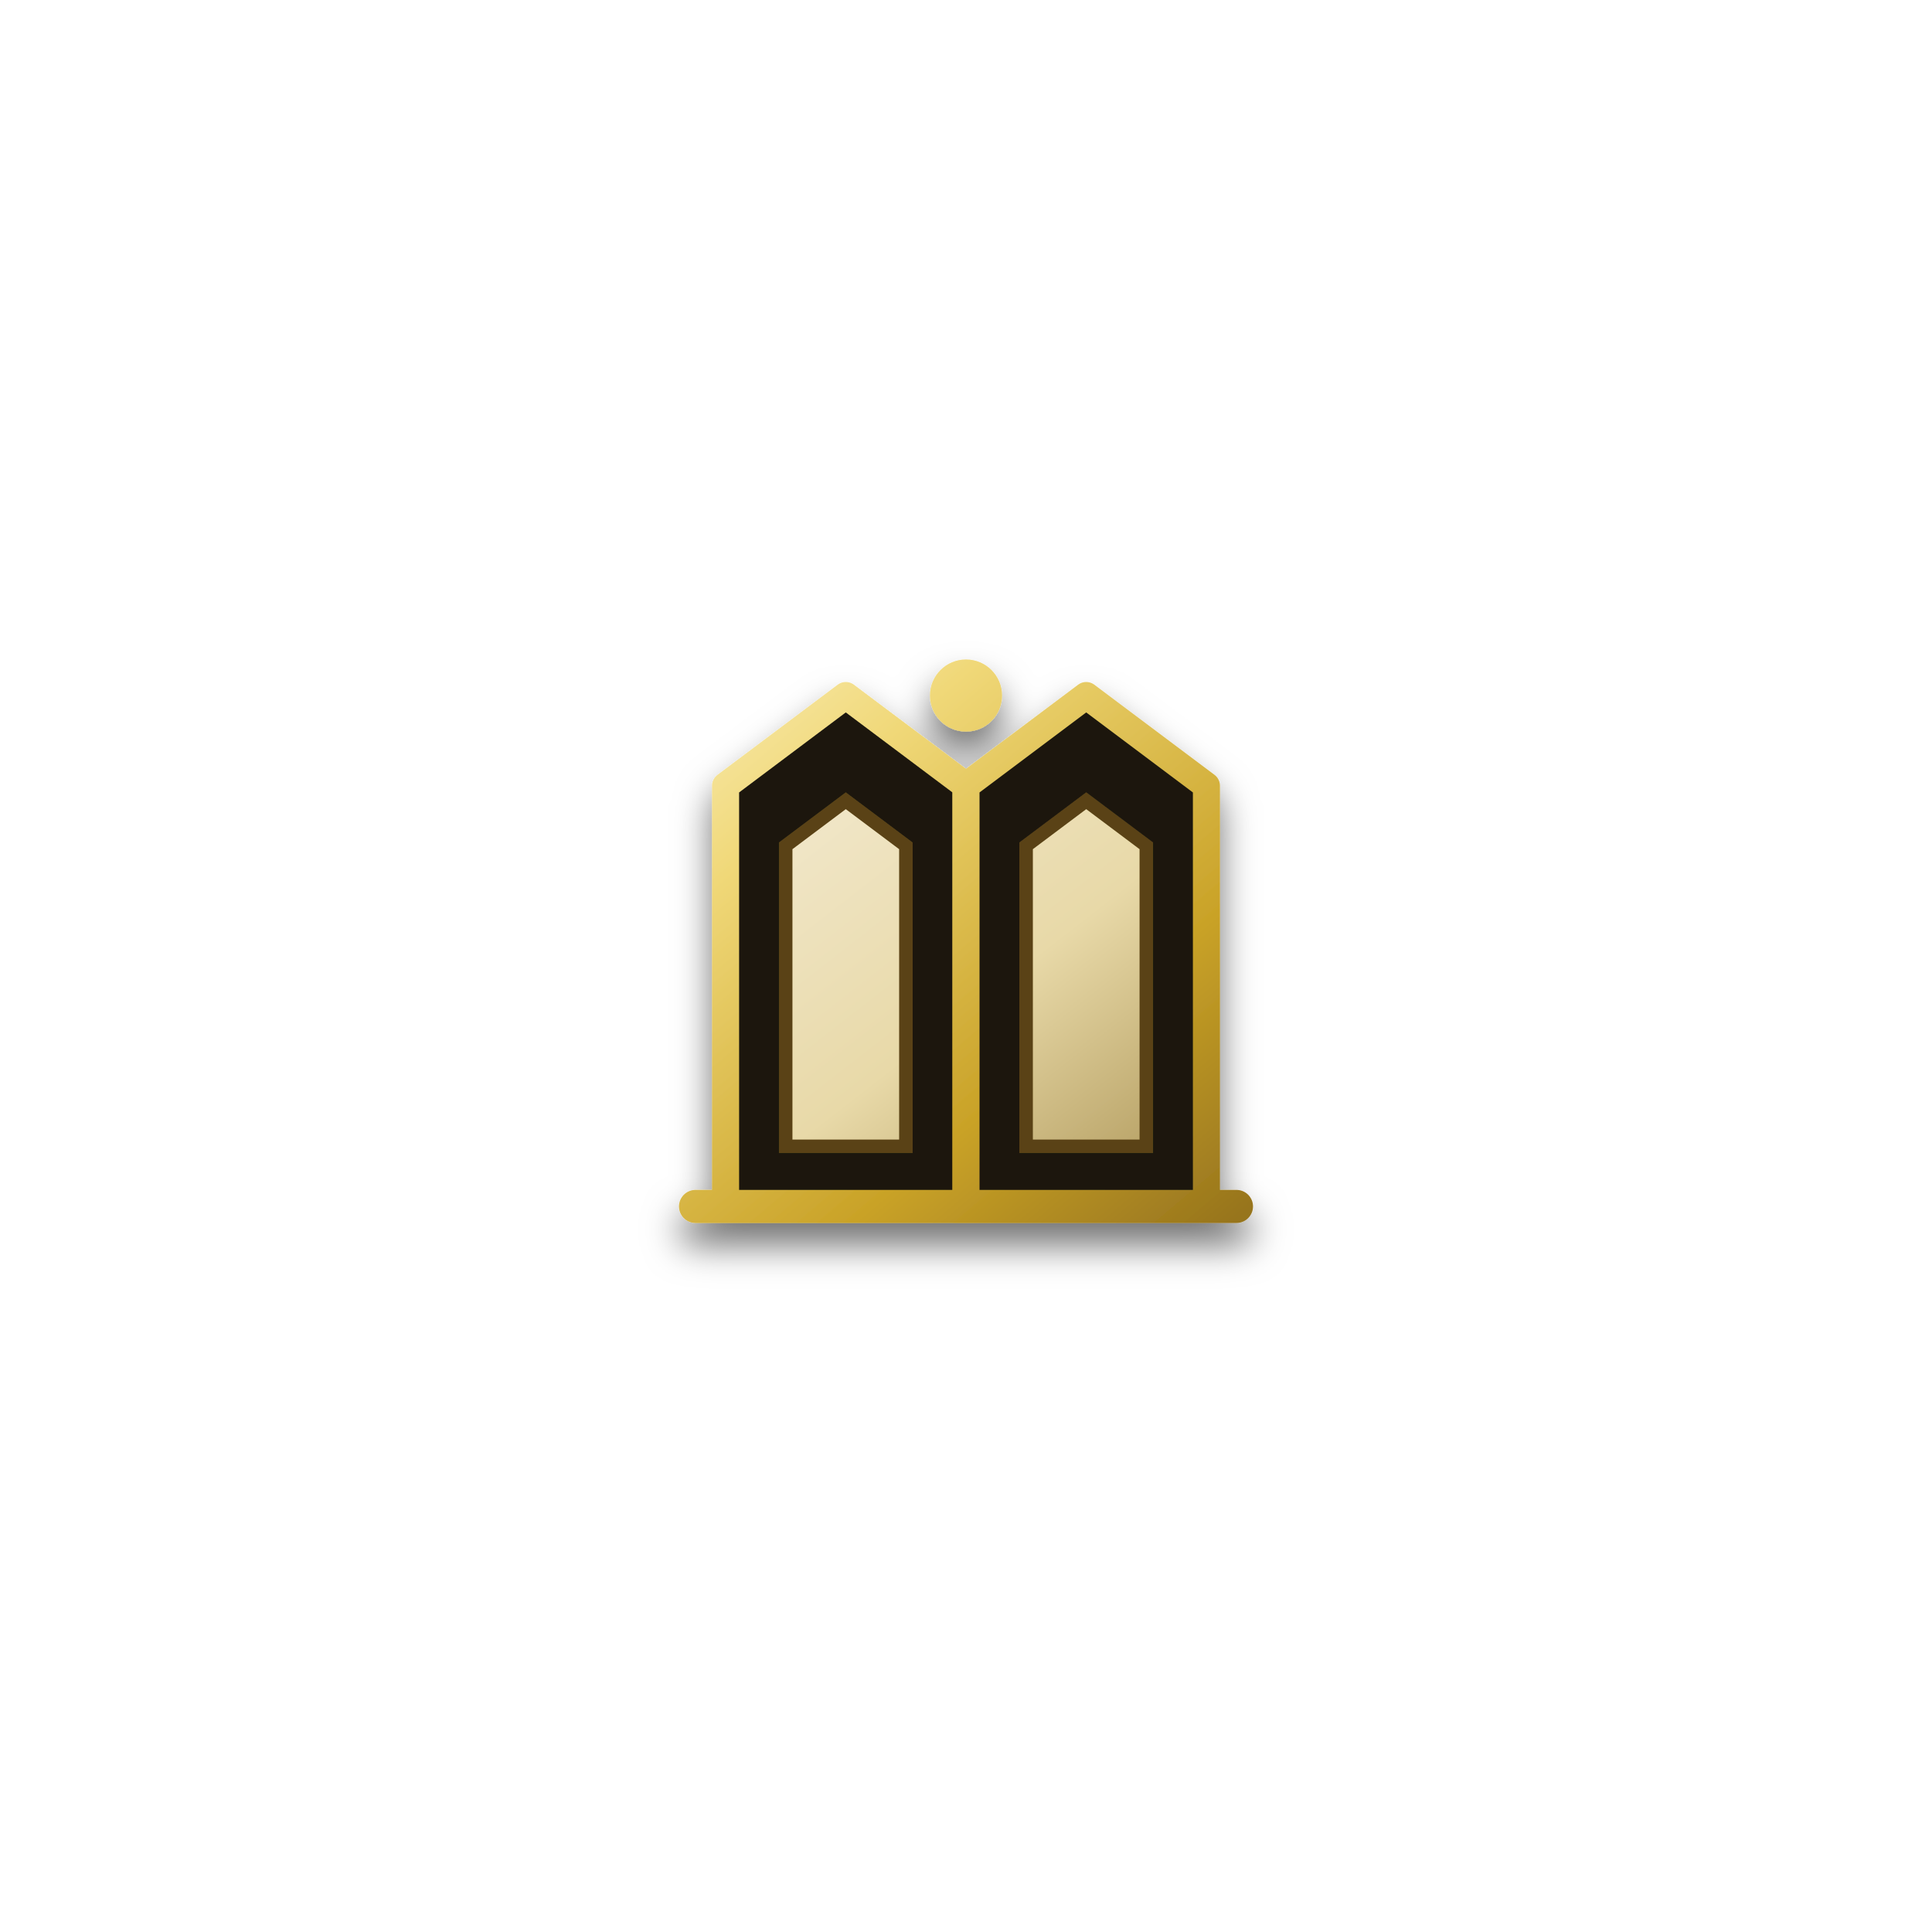
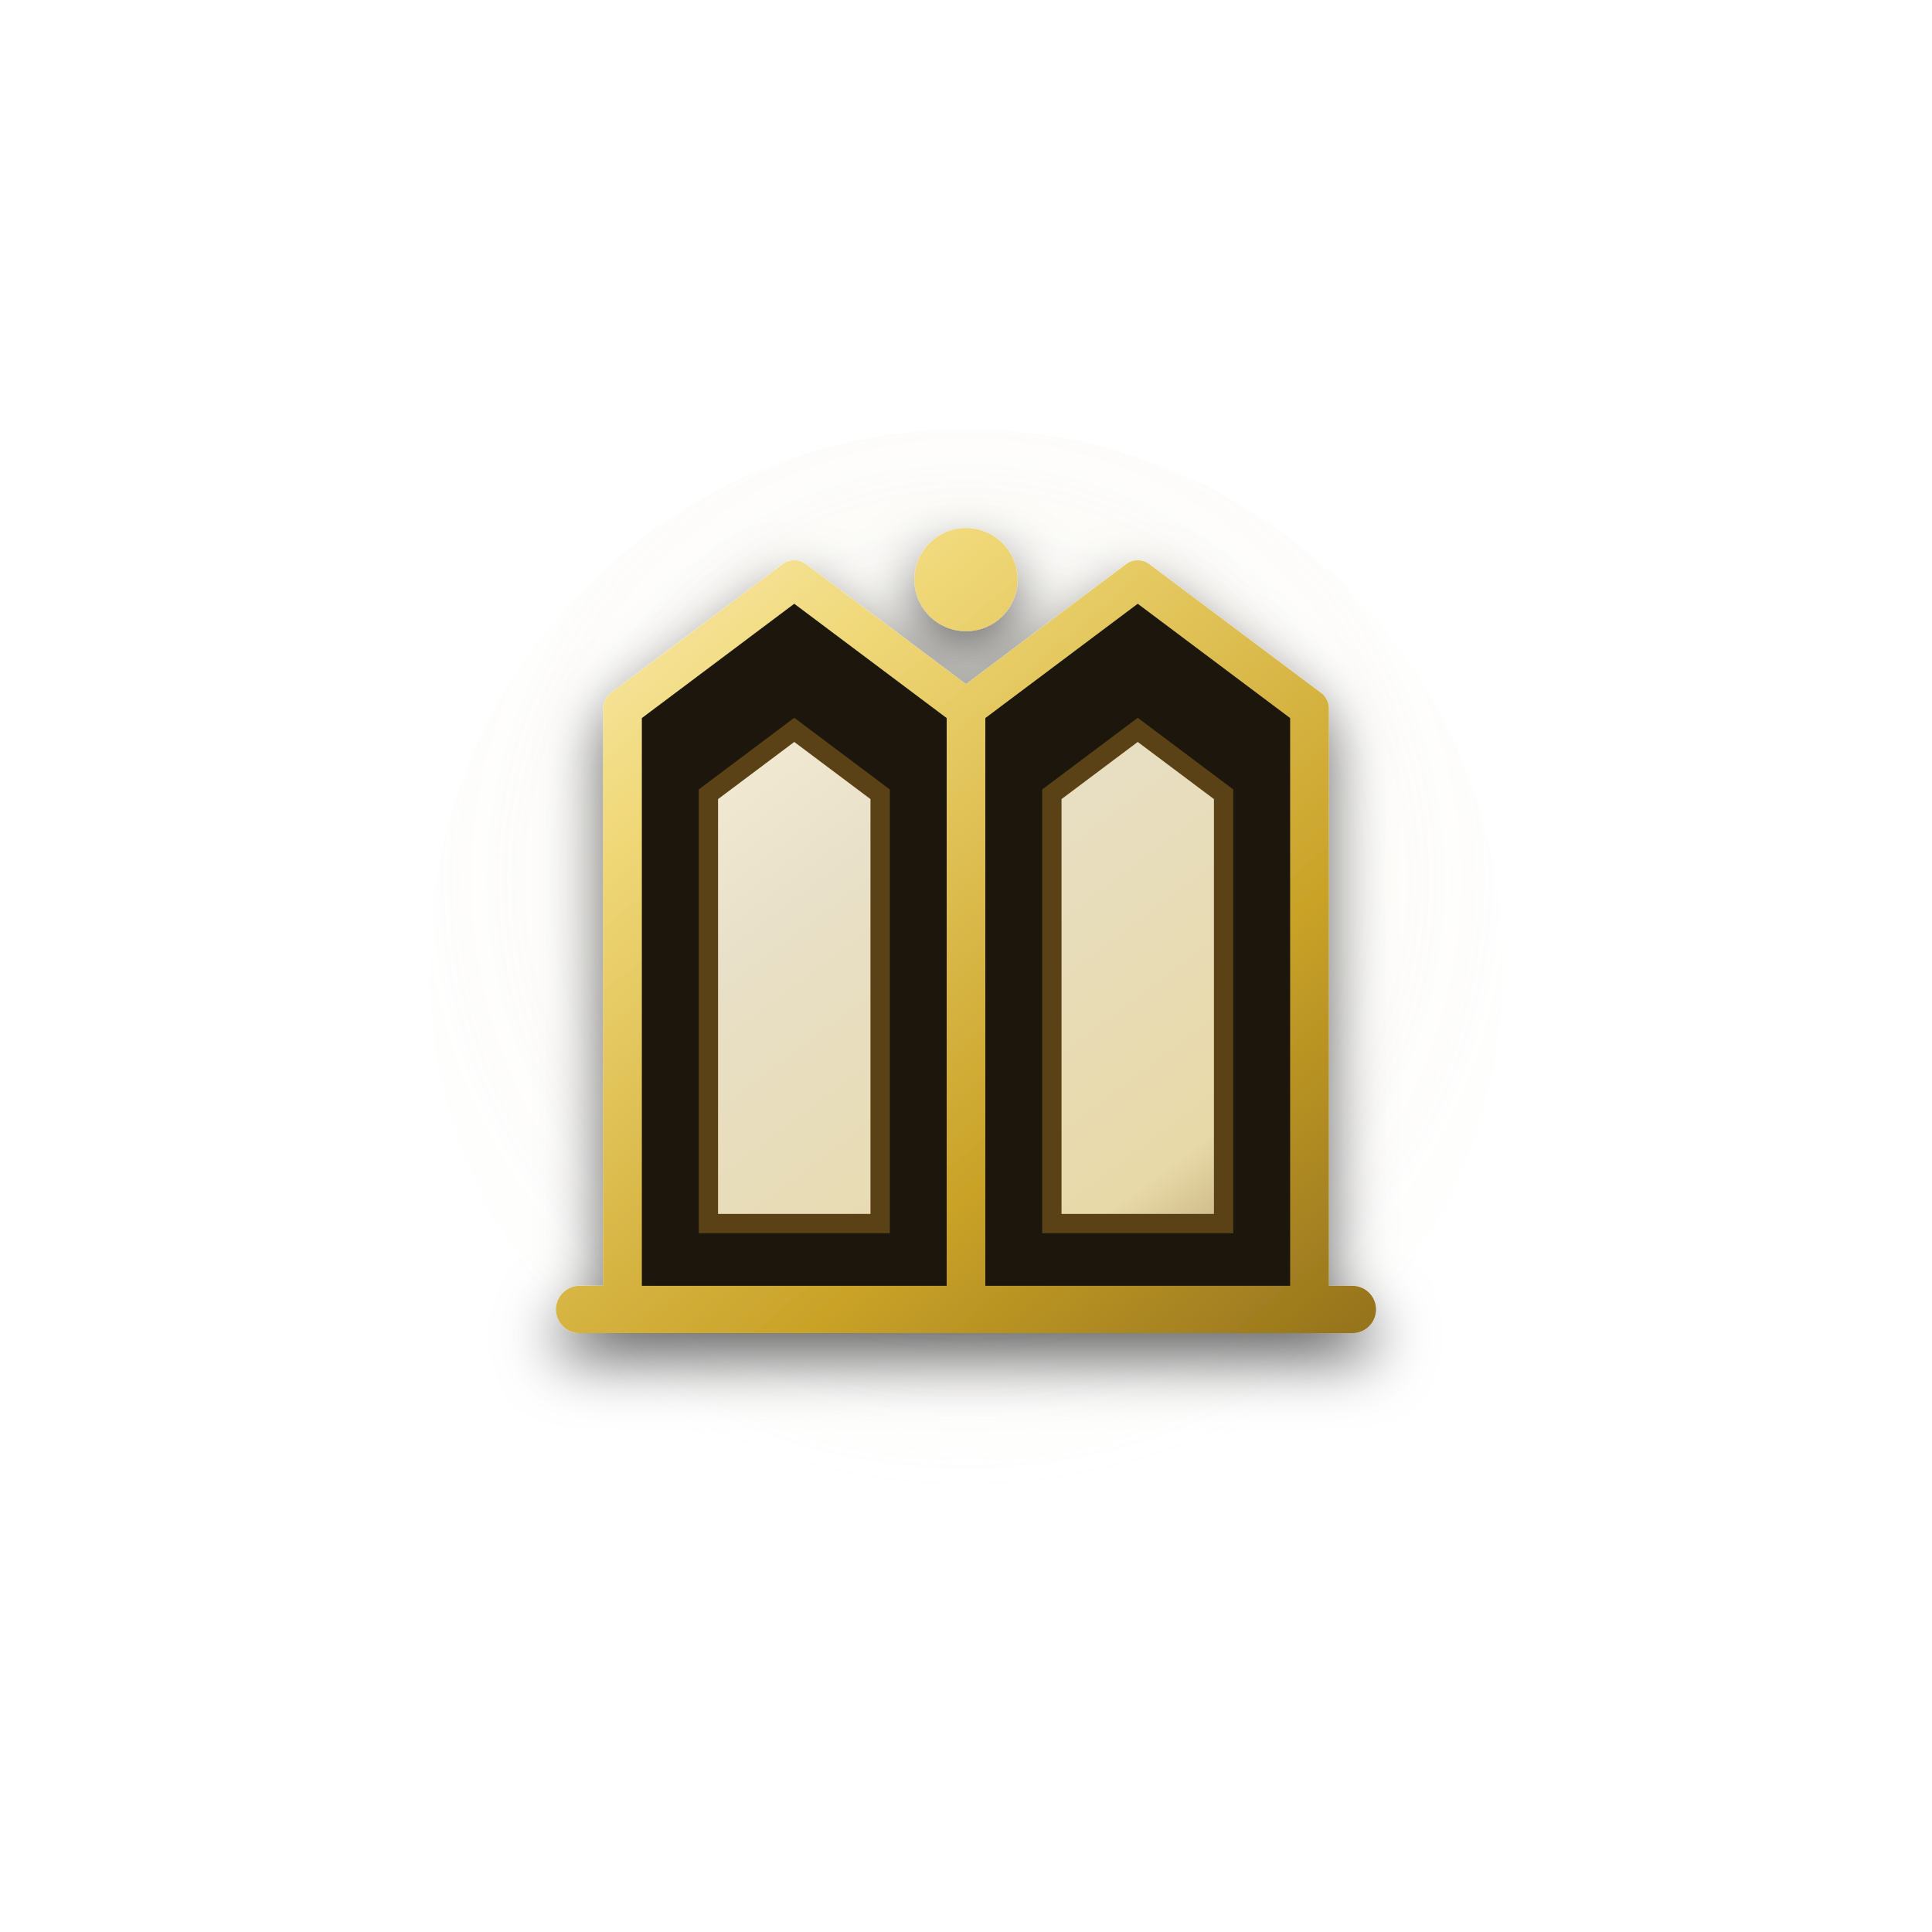
<svg xmlns="http://www.w3.org/2000/svg" viewBox="0 0 72 72" fill="none" aria-hidden="true">
  <defs>
-     <radialGradient id="ssangnips5-aura" cx="50%" cy="48%" r="50%">
-       <stop stop-color="#e8e0c8" stop-opacity=".38" />
-       <stop offset=".55" stop-color="#e8e0c8" stop-opacity=".1" />
+     <radialGradient id="ssangnips5-aura" cx="50%" cy="42%" r="58%">
+       <stop stop-color="#e8e0c8" stop-opacity=".55" />
+       <stop offset=".42" stop-color="#e8e0c8" stop-opacity=".18" />
      <stop offset="1" stop-color="#e8e0c8" stop-opacity="0" />
    </radialGradient>
    <linearGradient id="ssangnips5-gold" x1="14" y1="10" x2="58" y2="62" gradientUnits="userSpaceOnUse">
      <stop stop-color="#FFF8D6" />
      <stop offset=".28" stop-color="#F0D878" />
      <stop offset=".62" stop-color="#C9A227" />
      <stop offset="1" stop-color="#7A5A18" />
    </linearGradient>
    <linearGradient id="ssangnips5-disc" x1="18" y1="14" x2="54" y2="58" gradientUnits="userSpaceOnUse">
-       <stop stop-color="#2A2216" />
-       <stop offset="1" stop-color="#12100A" />
+       <stop stop-color="#3A2E1A" />
+       <stop offset="1" stop-color="#14100A" />
    </linearGradient>
-     <linearGradient id="ssangnips5-ink" x1="22" y1="18" x2="50" y2="54" gradientUnits="userSpaceOnUse">
-       <stop stop-color="#F5EDD8" />
-       <stop offset=".55" stop-color="#E8D9A8" />
-       <stop offset="1" stop-color="#A89050" />
+     <linearGradient id="ssangnips5-ink" x1="22" y1="16" x2="52" y2="56" gradientUnits="userSpaceOnUse">
+       <stop stop-color="#FFF6E0" />
+       <stop offset=".35" stop-color="#e8e0c8" />
+       <stop offset=".75" stop-color="#E8D9A8" />
+       <stop offset="1" stop-color="#8A7038" />
    </linearGradient>
    <linearGradient id="ssangnips5-shine" x1="20" y1="14" x2="40" y2="34" gradientUnits="userSpaceOnUse">
-       <stop stop-color="#FFF6D0" stop-opacity=".85" />
-       <stop offset="1" stop-color="#C9A227" stop-opacity="0" />
+       <stop stop-color="#FFF6D0" stop-opacity=".9" />
+       <stop offset="1" stop-color="#e8e0c8" stop-opacity="0" />
    </linearGradient>
-     <filter id="ssangnips5-depth" x="-25%" y="-25%" width="150%" height="150%">
-       <feDropShadow dx="0" dy="1.5" stdDeviation="1.2" flood-color="#000" flood-opacity=".55" />
+     <filter id="ssangnips5-depth" x="-30%" y="-30%" width="160%" height="160%">
+       <feDropShadow dx="0" dy="1.2" stdDeviation="1.4" flood-color="#000" flood-opacity=".6" />
    </filter>
  </defs>
-   <g filter="url(#ssangnips5-depth)" transform="translate(36 36) scale(0.56) translate(-36 -36)">
+   <circle cx="36" cy="36" r="20" fill="url(#ssangnips5-aura)" opacity=".85" />
+   <g filter="url(#ssangnips5-depth)" transform="translate(36 36) scale(0.8) translate(-36 -36)">
    <path d="M20 52V24l8-6 8 6v28z" fill="#1A1810" stroke="url(#ssangnips5-gold)" stroke-width="1.8" stroke-linejoin="round" />
    <path d="M36 52V24l8-6 8 6v28z" fill="#1A1810" stroke="url(#ssangnips5-gold)" stroke-width="1.8" stroke-linejoin="round" />
    <path d="M24 48V28l4-3 4 3v20z" fill="url(#ssangnips5-ink)" stroke="#5A4214" stroke-width=".9" />
    <path d="M40 48V28l4-3 4 3v20z" fill="url(#ssangnips5-ink)" stroke="#5A4214" stroke-width=".9" />
    <path d="M18 52h36" stroke="url(#ssangnips5-gold)" stroke-width="2.2" stroke-linecap="round" />
    <circle cx="36" cy="18" r="2.4" fill="url(#ssangnips5-gold)" />
  </g>
</svg>
